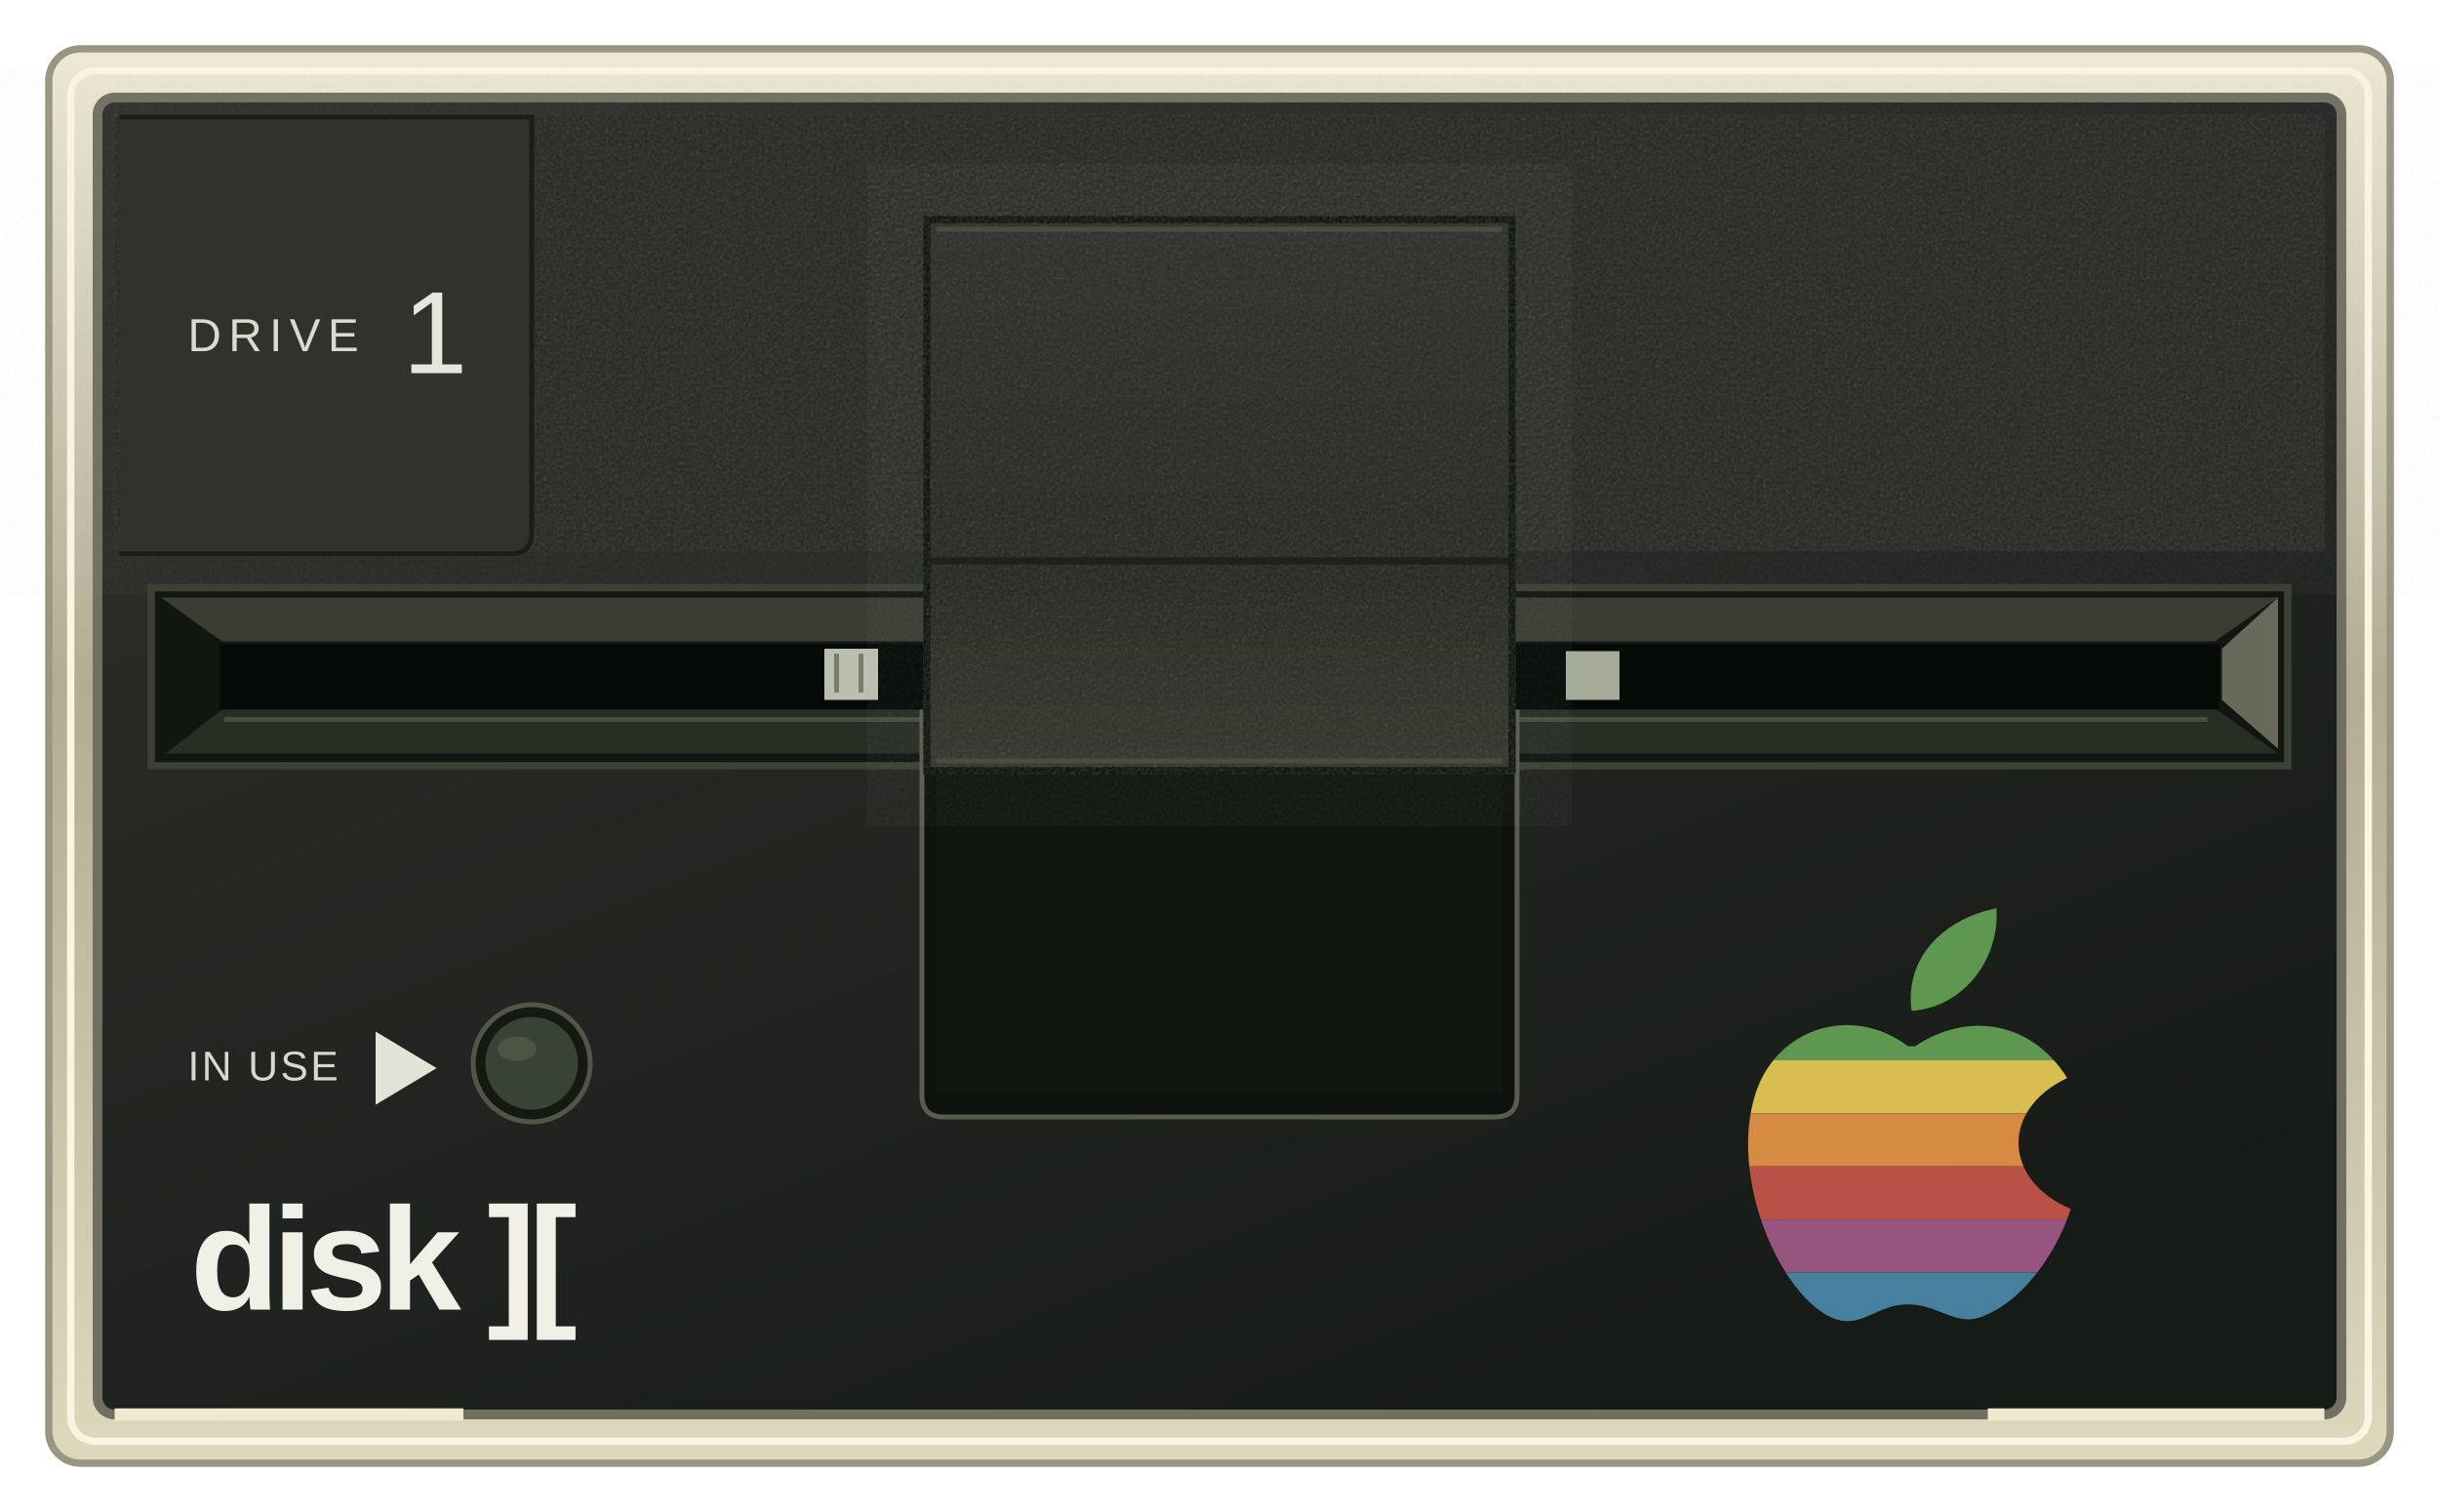
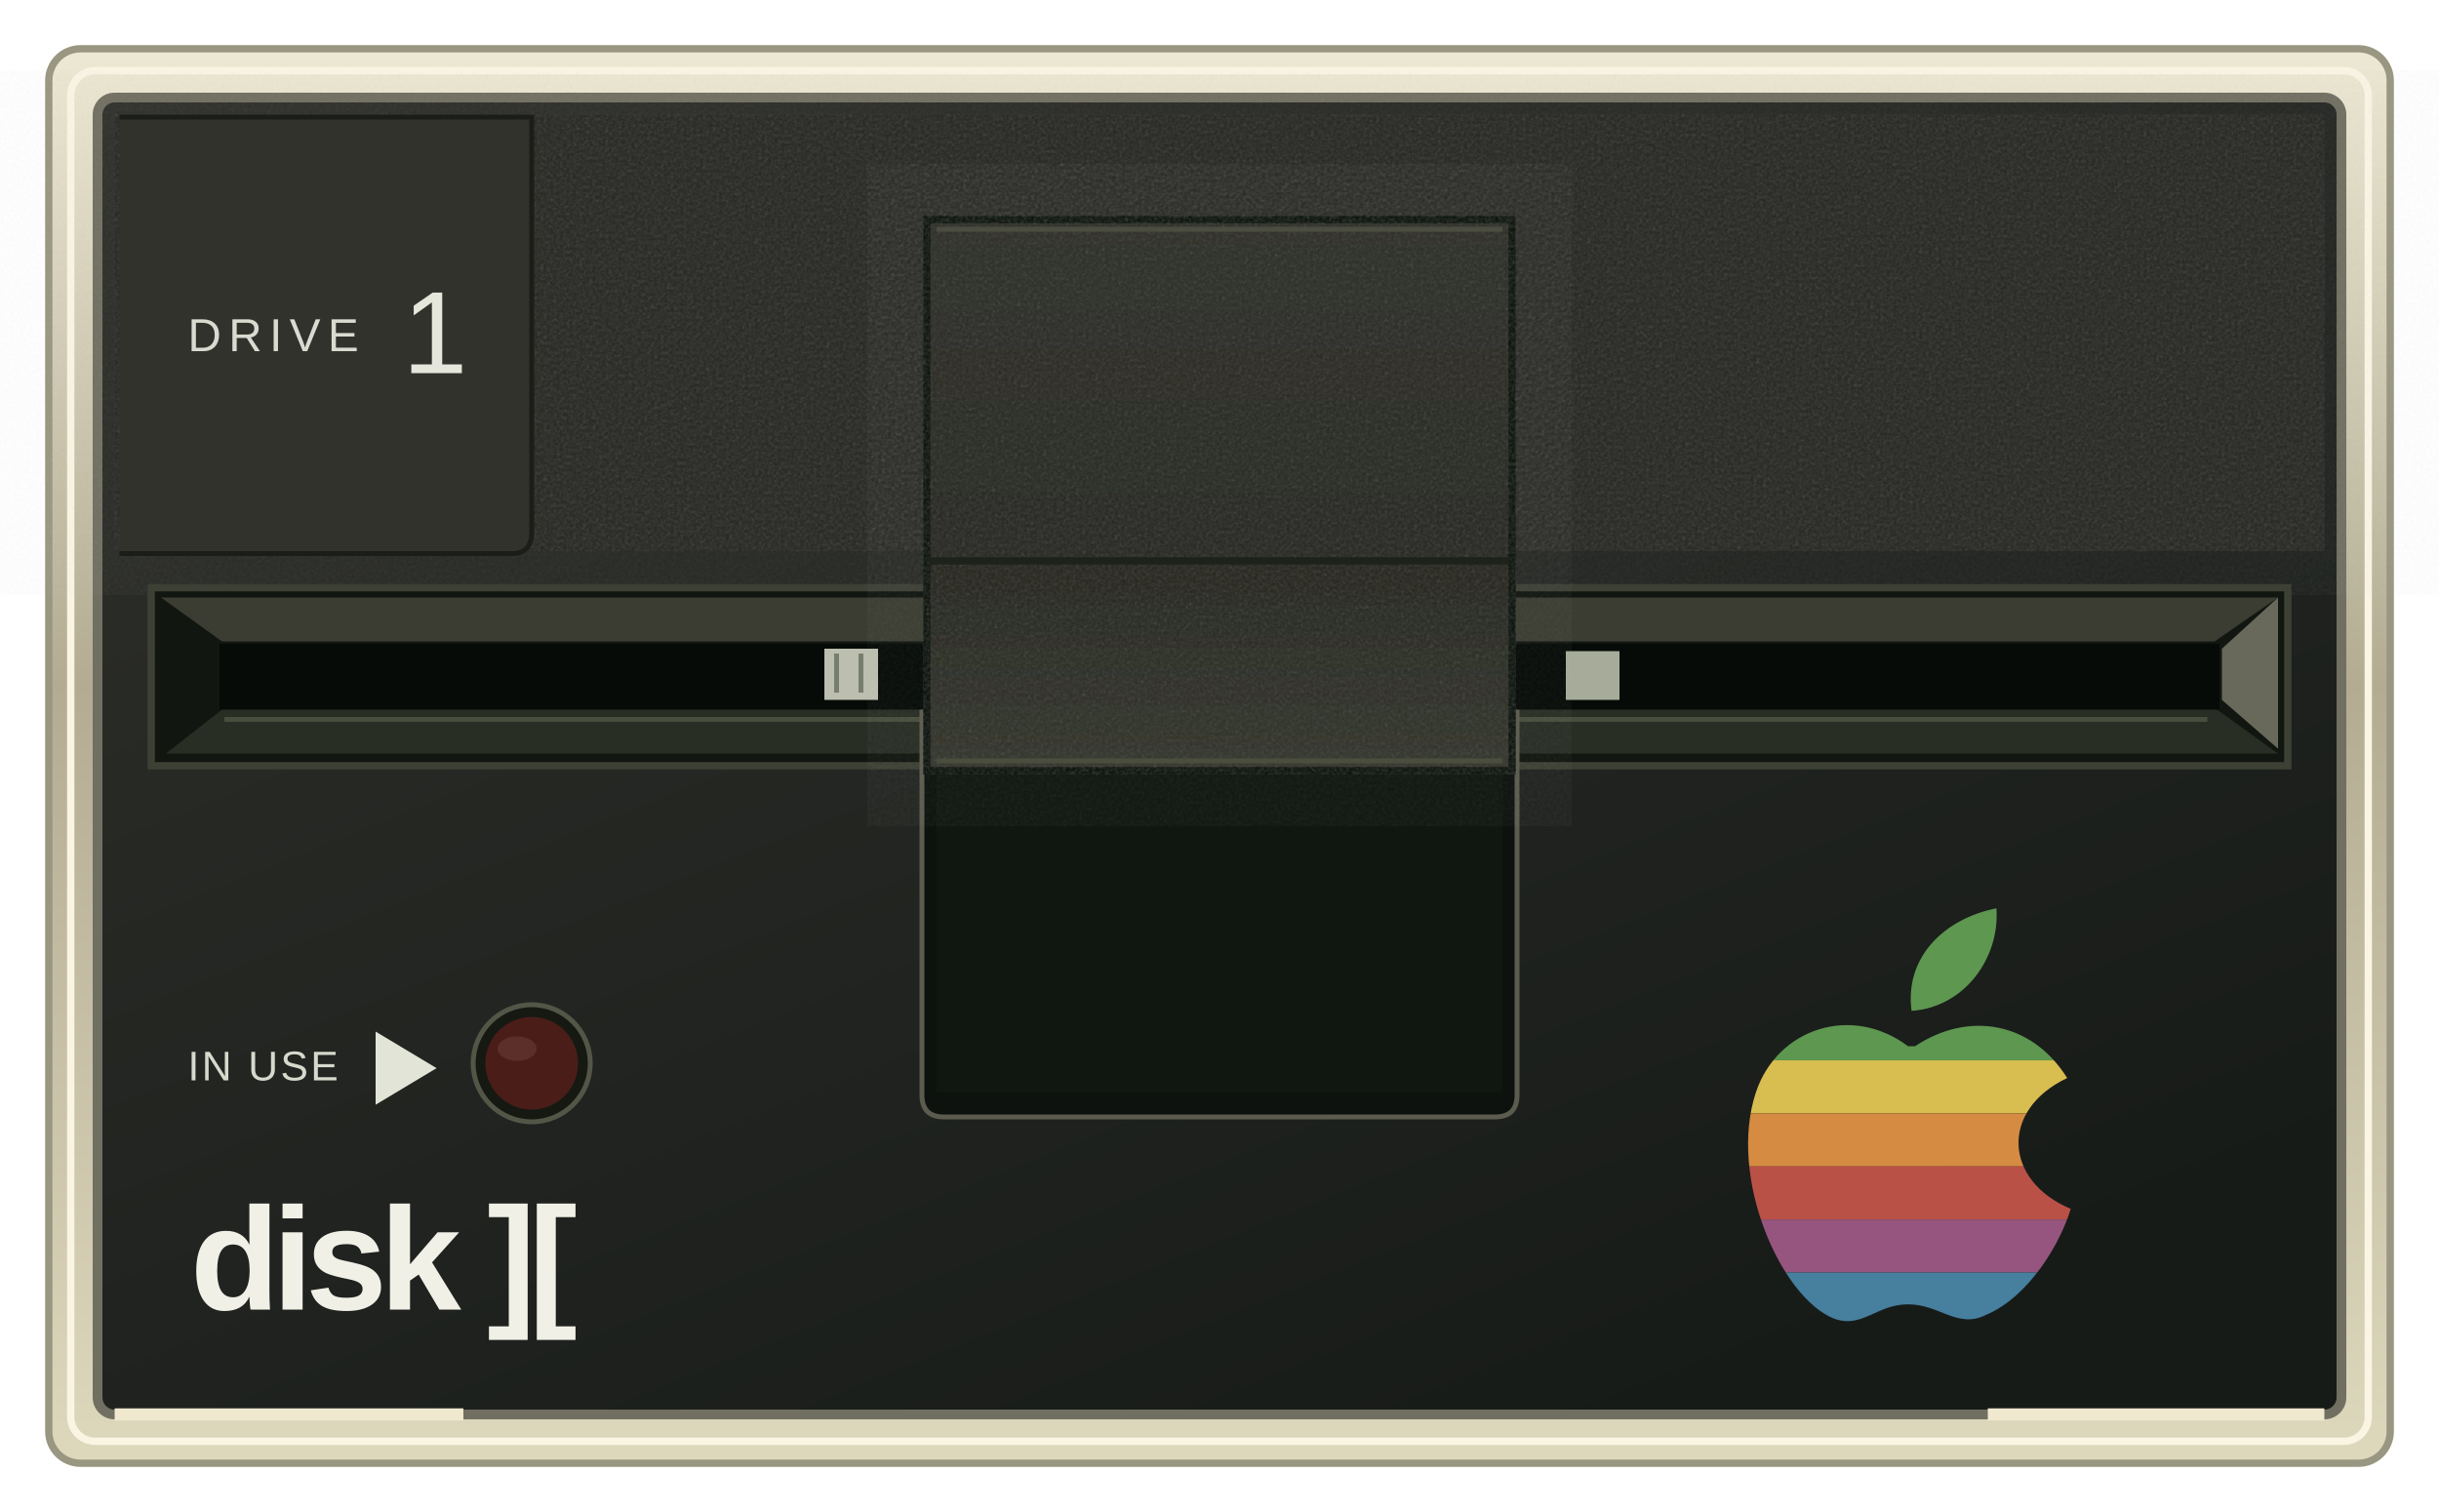
<svg xmlns="http://www.w3.org/2000/svg" width="1000" height="620" viewBox="0 0 1000 620" role="img" aria-labelledby="title desc">
  <defs>
    <linearGradient id="rim" x2="0" y2="1">
      <stop stop-color="#eee9d4" />
      <stop offset=".45" stop-color="#b3ac93" />
      <stop offset="1" stop-color="#ded8bd" />
    </linearGradient>
    <linearGradient id="black" x2=".7" y2="1">
      <stop stop-color="#30312c" />
      <stop offset="1" stop-color="#171b18" />
    </linearGradient>
    <linearGradient id="handle" x2="0" y2="1">
      <stop stop-color="#30312b" />
      <stop offset=".66" stop-color="#292b24" />
      <stop offset="1" stop-color="#36382e" />
    </linearGradient>
    <radialGradient id="lamp">
-       <stop stop-color="#ffffeb" />
-       <stop offset=".55" stop-color="#f8ffd1" />
-       <stop offset=".8" stop-color="#d2ed97" />
-       <stop offset="1" stop-color="#7d9c49" />
+       <stop stop-color="#fff1ea" />
+       <stop offset=".45" stop-color="#ff9a80" />
+       <stop offset=".8" stop-color="#f23b22" />
+       <stop offset="1" stop-color="#9a1a10" />
    </radialGradient>
    <radialGradient id="glow">
-       <stop stop-color="#a9e44d" stop-opacity=".5" />
-       <stop offset="1" stop-color="#a9e44d" stop-opacity="0" />
+       <stop stop-color="#ff3a1e" stop-opacity=".55" />
+       <stop offset="1" stop-color="#ff3a1e" stop-opacity="0" />
    </radialGradient>
    <filter id="texture">
      <feTurbulence type="fractalNoise" baseFrequency=".75" numOctaves="3" stitchTiles="stitch" />
      <feColorMatrix type="saturate" values="0" />
      <feComponentTransfer>
        <feFuncA type="linear" slope=".075" />
      </feComponentTransfer>
      <feBlend in="SourceGraphic" mode="soft-light" />
    </filter>
    <clipPath id="apple">
      <path d="M54 40C38 28 17 35 11 53C3 77 18 111 33 117C41 120 45 113 54 113C63 113 68 120 76 116C88 111 97 96 100 86C81 78 80 58 99 49C89 33 71 30 56 40ZM55 30C53 15 64 4 79 1C80 15 70 29 55 30Z" />
    </clipPath>
  </defs>
  <rect x="20" y="20" width="960" height="580" rx="13" fill="url(#rim)" stroke="#999681" stroke-width="3" />
  <rect x="29" y="29" width="942" height="562" rx="10" fill="none" stroke="#faf5e3" stroke-width="3" />
  <rect x="40" y="40" width="920" height="540" rx="7" fill="url(#black)" stroke="#716f61" stroke-width="4" />
  <path d="M47 47H953V226H620V90H380V226H47Z" fill="#2b2c26" filter="url(#texture)" />
  <path d="M49 48H218V218Q218 227 210 227H49" fill="#31322c" stroke="#1b1e18" stroke-width="2" />
  <text x="77" y="144" fill="#dadbd0" font-family="Arial, Helvetica, sans-serif" font-size="19" letter-spacing="3">DRIVE</text>
  <text x="165" y="153" fill="#e5e6dc" font-family="Arial, Helvetica, sans-serif" font-size="48">1</text>
  <path d="M62 241H938V314H62Z" fill="#111610" stroke="#3d4034" stroke-width="3" />
  <path d="M66 245H934L908 263H91Z" fill="#3b3d32" />
  <path d="M90 264H910V291H90Z" fill="#060b07" />
  <path d="M68 309L91 291H909L934 309Z" fill="#282e24" />
  <path d="M934 245L911 266V287L934 307Z" fill="#68695a" />
  <path d="M92 295H905" stroke="#484d3d" stroke-width="2" />
  <rect x="338" y="266" width="22" height="21" fill="#bcbfaf" />
  <path d="M343 268V284M353 268V284" stroke="#777e6b" stroke-width="2" />
  <rect x="642" y="267" width="22" height="20" fill="#a6ac99" />
  <path d="M378 292H622V449Q622 458 613 458H387Q378 458 378 449Z" fill="#0d120e" stroke="#5b5c4e" stroke-width="2" />
  <path d="M384 305H616V448H384Z" fill="#101610" />
  <path d="M380 90H620V316H380Z" fill="url(#handle)" stroke="#11160f" stroke-width="3" filter="url(#texture)" />
  <path d="M384 94H616" stroke="#4b4d41" stroke-width="2" />
  <path d="M381 230H619" stroke="#1d221a" stroke-width="3" />
  <path d="M384 312H616" stroke="#4b4d3e" stroke-width="2" />
  <text x="77" y="443" fill="#d7d9cd" font-family="Arial, Helvetica, sans-serif" font-size="17" letter-spacing="1">IN USE</text>
  <path d="M154 423L179 438L154 453Z" fill="#e2e4d7" />
  <circle cx="218" cy="436" r="24" fill="#151912" stroke="#535647" stroke-width="2" />
-   <circle cx="218" cy="436" r="19" fill="#394334" />
-   <ellipse cx="212" cy="430" rx="8" ry="5" fill="#68715b" opacity=".4" />
+   <circle cx="218" cy="436" r="19" fill="#4a1d19" />
+   <ellipse cx="212" cy="430" rx="8" ry="5" fill="#7a4a43" opacity=".4" />
  <text x="78" y="537" fill="#f0f0e6" font-family="Arial, Helvetica, sans-serif" font-size="60" font-weight="900" letter-spacing="-3">disk ][</text>
  <g transform="translate(704 371) scale(1.45)" clip-path="url(#apple)">
    <path fill="#5e9750" d="M0 0H110V44H0Z" />
    <path fill="#d8bd50" d="M0 44H110V59H0Z" />
    <path fill="#d58b42" d="M0 59H110V74H0Z" />
    <path fill="#ba5147" d="M0 74H110V89H0Z" />
    <path fill="#96557e" d="M0 89H110V104H0Z" />
    <path fill="#477f9e" d="M0 104H110V125H0Z" />
  </g>
  <path d="M47 580H190M815 580H953" stroke="#f0e8cf" stroke-width="5" />
</svg>
